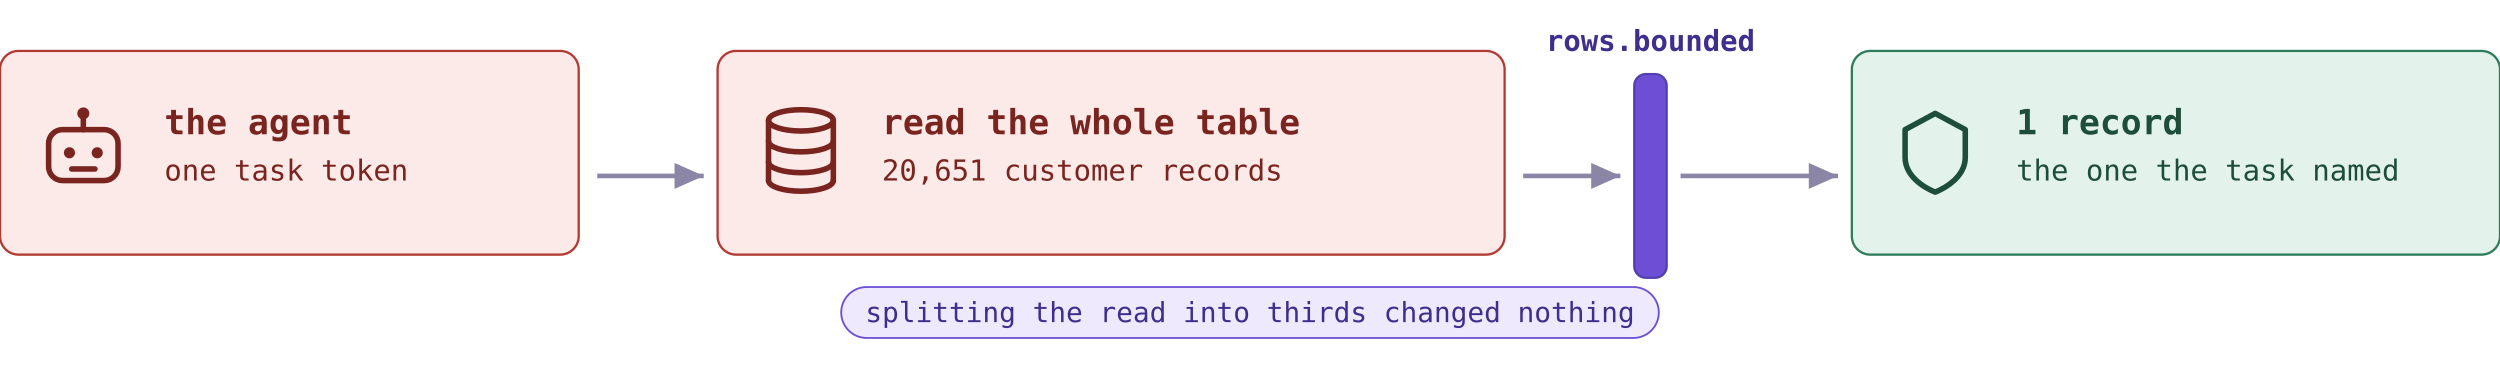
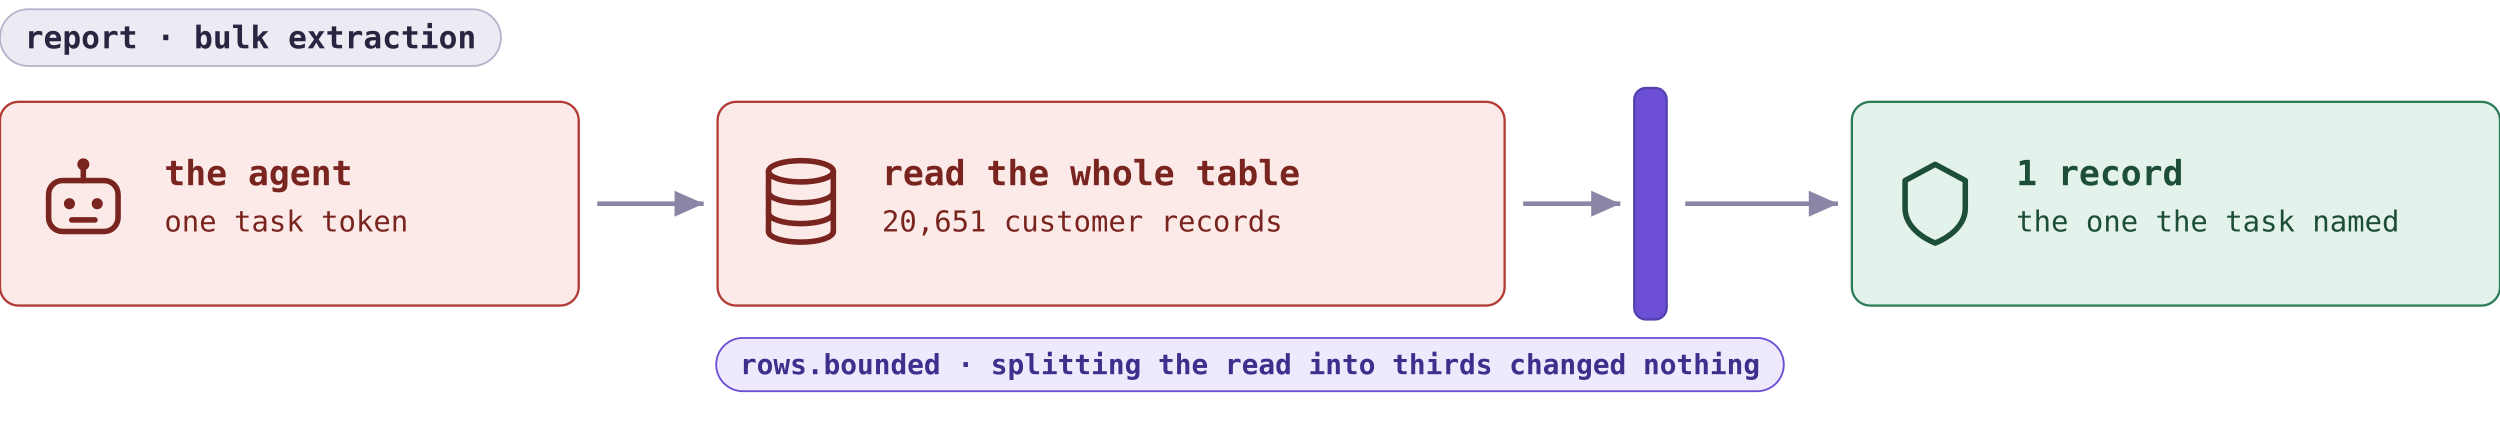
- <svg xmlns="http://www.w3.org/2000/svg" viewBox="0 0 1080 158" width="1080" height="158" role="img" aria-label="read the whole table 20,651 customer records, refused by rows.bounded; 1 record the one the task named">
+ <svg xmlns="http://www.w3.org/2000/svg" viewBox="0 0 1080 186" width="1080" height="186" role="img" aria-label="report · bulk extraction: read the whole table, 20,651 customer records; rows.bounded gives 1 record, the one the task named">
  <defs>
    <marker id="arrow" viewBox="0 0 10 10" refX="9" refY="5" markerWidth="7" markerHeight="7" orient="auto">
      <path d="M0,1 L9,5 L0,9 z" fill="#8B85A6" />
    </marker>
  </defs>
-   <rect x="0" y="22.0" width="250" height="88" rx="8" fill="#FBEAE8" stroke="#B23A34" />
-   <rect x="21" y="56.0" width="30" height="22" rx="6" fill="none" stroke="#7A241F" stroke-width="2.4" stroke-linecap="round" stroke-linejoin="round" />
-   <path d="M36.0,50.0 L36.0,56.0" fill="none" stroke="#7A241F" stroke-width="2.4" stroke-linecap="round" stroke-linejoin="round" />
-   <circle cx="36.0" cy="49.0" r="2.6" fill="#7A241F" />
-   <circle cx="30.0" cy="66.0" r="2.4" fill="#7A241F" />
-   <circle cx="42.0" cy="66.0" r="2.4" fill="#7A241F" />
-   <path d="M31.0,73.0 L41.0,73.0" fill="none" stroke="#7A241F" stroke-width="2.4" stroke-linecap="round" stroke-linejoin="round" />
-   <text x="71" y="58.0" fill="#7A241F" font-family="ui-monospace, SFMono-Regular, Menlo, Consolas, monospace" font-size="15" font-weight="600">the agent</text>
-   <text x="71" y="78.0" fill="#7A241F" font-family="ui-monospace, SFMono-Regular, Menlo, Consolas, monospace" font-size="12.5">one task token</text>
-   <rect x="310" y="22.0" width="340" height="88" rx="8" fill="#FBEAE8" stroke="#B23A34" />
-   <ellipse cx="346.0" cy="52.0" rx="14" ry="4.6" fill="none" stroke="#7A241F" stroke-width="2.4" stroke-linecap="round" stroke-linejoin="round" />
-   <path d="M332.0,52.0 V78.0" fill="none" stroke="#7A241F" stroke-width="2.4" stroke-linecap="round" stroke-linejoin="round" />
-   <path d="M360.0,52.0 V78.0" fill="none" stroke="#7A241F" stroke-width="2.4" stroke-linecap="round" stroke-linejoin="round" />
-   <path d="M332.0,78.0 a14,4.6 0 0 0 28,0" fill="none" stroke="#7A241F" stroke-width="2.4" stroke-linecap="round" stroke-linejoin="round" />
-   <path d="M332.0,61.0 a14,4.6 0 0 0 28,0" fill="none" stroke="#7A241F" stroke-width="2.4" stroke-linecap="round" stroke-linejoin="round" />
-   <path d="M332.0,70.0 a14,4.6 0 0 0 28,0" fill="none" stroke="#7A241F" stroke-width="2.4" stroke-linecap="round" stroke-linejoin="round" />
-   <text x="381" y="58.0" fill="#7A241F" font-family="ui-monospace, SFMono-Regular, Menlo, Consolas, monospace" font-size="15" font-weight="600">read the whole table</text>
-   <text x="381" y="78.0" fill="#7A241F" font-family="ui-monospace, SFMono-Regular, Menlo, Consolas, monospace" font-size="12.5">20,651 customer records</text>
-   <rect x="800" y="22.0" width="280" height="88" rx="8" fill="#E3F2EB" stroke="#2E7D5B" />
-   <path d="M836.0,49.0 L849,56.0 V68.0 C849,76.0 841.0,81.0 836.0,83.0 C831.0,81.0 823,76.0 823,68.0 V56.0 Z" fill="none" stroke="#1D4E39" stroke-width="2.4" stroke-linecap="round" stroke-linejoin="round" />
-   <text x="871" y="58.0" fill="#1D4E39" font-family="ui-monospace, SFMono-Regular, Menlo, Consolas, monospace" font-size="15" font-weight="600">1 record</text>
-   <text x="871" y="78.0" fill="#1D4E39" font-family="ui-monospace, SFMono-Regular, Menlo, Consolas, monospace" font-size="12.5">the one the task named</text>
-   <rect x="706" y="32" width="14" height="88" rx="5" fill="#6D4FD6" stroke="#5340AE" />
-   <text x="713" y="22" fill="#3F2E8C" font-family="ui-monospace, SFMono-Regular, Menlo, Consolas, monospace" font-size="12.5" font-weight="600" text-anchor="middle">rows.bounded</text>
-   <path d="M258,76 L304,76" fill="none" stroke="#8B85A6" stroke-width="2" marker-end="url(#arrow)" />
-   <path d="M658,76 L700,76" fill="none" stroke="#8B85A6" stroke-width="2" marker-end="url(#arrow)" />
-   <path d="M726,76 L794,76" fill="none" stroke="#8B85A6" stroke-width="2" marker-end="url(#arrow)" />
-   <rect x="363.4" y="124" width="353.2" height="22" rx="11" fill="#EEE9FC" stroke="#6D4FD6" stroke-width="0.8" />
-   <text x="540.0" y="135" fill="#3F2E8C" font-family="ui-monospace, SFMono-Regular, Menlo, Consolas, monospace" font-size="12" text-anchor="middle" dominant-baseline="central">splitting the read into thirds changed nothing</text>
+   <rect x="0.0" y="4.0" width="216.4" height="24.5" rx="12.2" fill="#EDEAF4" stroke="#B9B2CC" stroke-width="0.8" />
+   <text x="108.2" y="16.2" fill="#2A2440" font-family="ui-monospace, SFMono-Regular, Menlo, Consolas, monospace" font-size="13.5" font-weight="600" text-anchor="middle" dominant-baseline="central">report · bulk extraction</text>
+   <rect x="0" y="44" width="250" height="88" rx="8" fill="#FBEAE8" stroke="#B23A34" />
+   <rect x="21" y="78.0" width="30" height="22" rx="6" fill="none" stroke="#7A241F" stroke-width="2.4" stroke-linecap="round" stroke-linejoin="round" />
+   <path d="M36.0,72.0 L36.0,78.0" fill="none" stroke="#7A241F" stroke-width="2.4" stroke-linecap="round" stroke-linejoin="round" />
+   <circle cx="36.0" cy="71.0" r="2.6" fill="#7A241F" />
+   <circle cx="30.0" cy="88.0" r="2.4" fill="#7A241F" />
+   <circle cx="42.0" cy="88.0" r="2.4" fill="#7A241F" />
+   <path d="M31.0,95.0 L41.0,95.0" fill="none" stroke="#7A241F" stroke-width="2.4" stroke-linecap="round" stroke-linejoin="round" />
+   <text x="71" y="80.0" fill="#7A241F" font-family="ui-monospace, SFMono-Regular, Menlo, Consolas, monospace" font-size="15" font-weight="600">the agent</text>
+   <text x="71" y="100.0" fill="#7A241F" font-family="ui-monospace, SFMono-Regular, Menlo, Consolas, monospace" font-size="12.5">one task token</text>
+   <rect x="310" y="44" width="340" height="88" rx="8" fill="#FBEAE8" stroke="#B23A34" />
+   <ellipse cx="346.0" cy="74.0" rx="14" ry="4.6" fill="none" stroke="#7A241F" stroke-width="2.4" stroke-linecap="round" stroke-linejoin="round" />
+   <path d="M332.0,74.0 V100.0" fill="none" stroke="#7A241F" stroke-width="2.4" stroke-linecap="round" stroke-linejoin="round" />
+   <path d="M360.0,74.0 V100.0" fill="none" stroke="#7A241F" stroke-width="2.4" stroke-linecap="round" stroke-linejoin="round" />
+   <path d="M332.0,100.0 a14,4.6 0 0 0 28,0" fill="none" stroke="#7A241F" stroke-width="2.4" stroke-linecap="round" stroke-linejoin="round" />
+   <path d="M332.0,83.0 a14,4.6 0 0 0 28,0" fill="none" stroke="#7A241F" stroke-width="2.4" stroke-linecap="round" stroke-linejoin="round" />
+   <path d="M332.0,92.0 a14,4.6 0 0 0 28,0" fill="none" stroke="#7A241F" stroke-width="2.4" stroke-linecap="round" stroke-linejoin="round" />
+   <text x="381" y="80.0" fill="#7A241F" font-family="ui-monospace, SFMono-Regular, Menlo, Consolas, monospace" font-size="15" font-weight="600">read the whole table</text>
+   <text x="381" y="100.0" fill="#7A241F" font-family="ui-monospace, SFMono-Regular, Menlo, Consolas, monospace" font-size="12.5">20,651 customer records</text>
+   <rect x="800" y="44" width="280" height="88" rx="8" fill="#E3F2EB" stroke="#2E7D5B" />
+   <path d="M836.0,71.0 L849,78.0 V90.0 C849,98.0 841.0,103.0 836.0,105.0 C831.0,103.0 823,98.0 823,90.0 V78.0 Z" fill="none" stroke="#1D4E39" stroke-width="2.4" stroke-linecap="round" stroke-linejoin="round" />
+   <text x="871" y="80.0" fill="#1D4E39" font-family="ui-monospace, SFMono-Regular, Menlo, Consolas, monospace" font-size="15" font-weight="600">1 record</text>
+   <text x="871" y="100.0" fill="#1D4E39" font-family="ui-monospace, SFMono-Regular, Menlo, Consolas, monospace" font-size="12.5">the one the task named</text>
+   <rect x="706" y="38" width="14" height="100" rx="5" fill="#6D4FD6" stroke="#5340AE" />
+   <path d="M258,88.0 L304,88.0" fill="none" stroke="#8B85A6" stroke-width="2" marker-end="url(#arrow)" />
+   <path d="M658,88.0 L700,88.0" fill="none" stroke="#8B85A6" stroke-width="2" marker-end="url(#arrow)" />
+   <path d="M728,88.0 L794,88.0" fill="none" stroke="#8B85A6" stroke-width="2" marker-end="url(#arrow)" />
+   <rect x="309.4" y="146.0" width="461.2" height="23.0" rx="11.5" fill="#EEE9FC" stroke="#6D4FD6" stroke-width="0.8" />
+   <text x="540.0" y="157.5" fill="#3F2E8C" font-family="ui-monospace, SFMono-Regular, Menlo, Consolas, monospace" font-size="12" font-weight="600" text-anchor="middle" dominant-baseline="central">rows.bounded · splitting the read into thirds changed nothing</text>
</svg>
